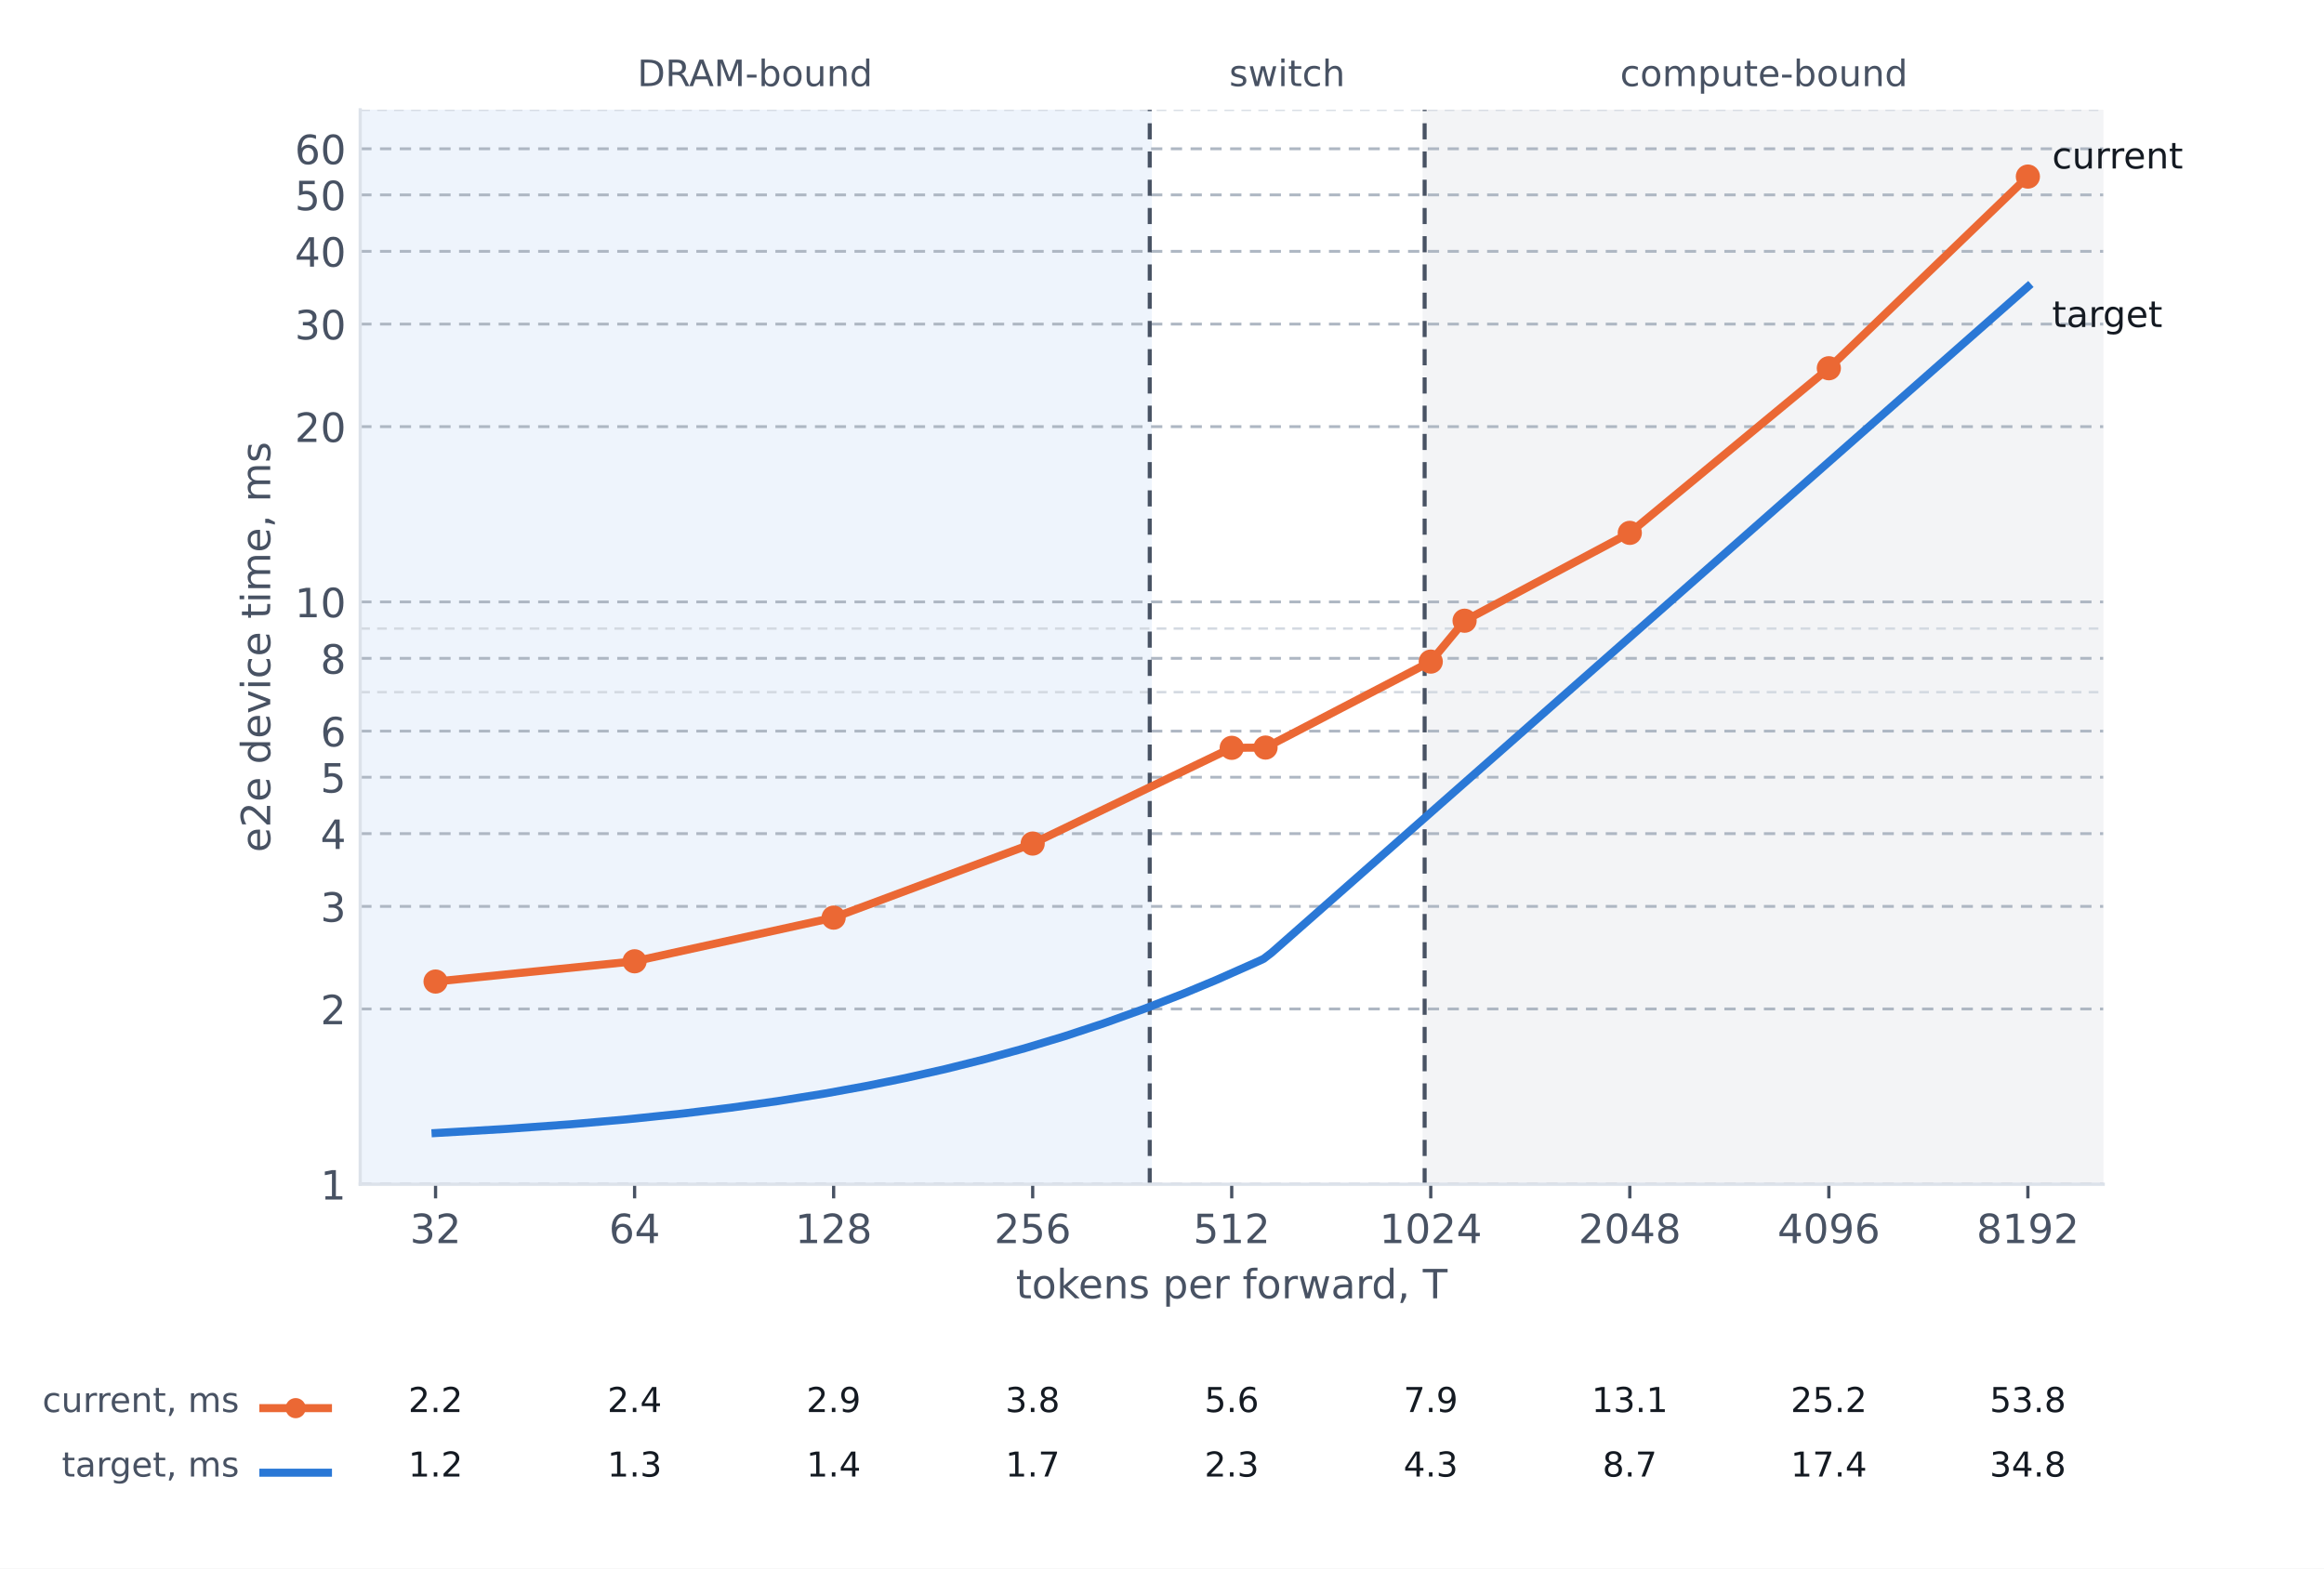
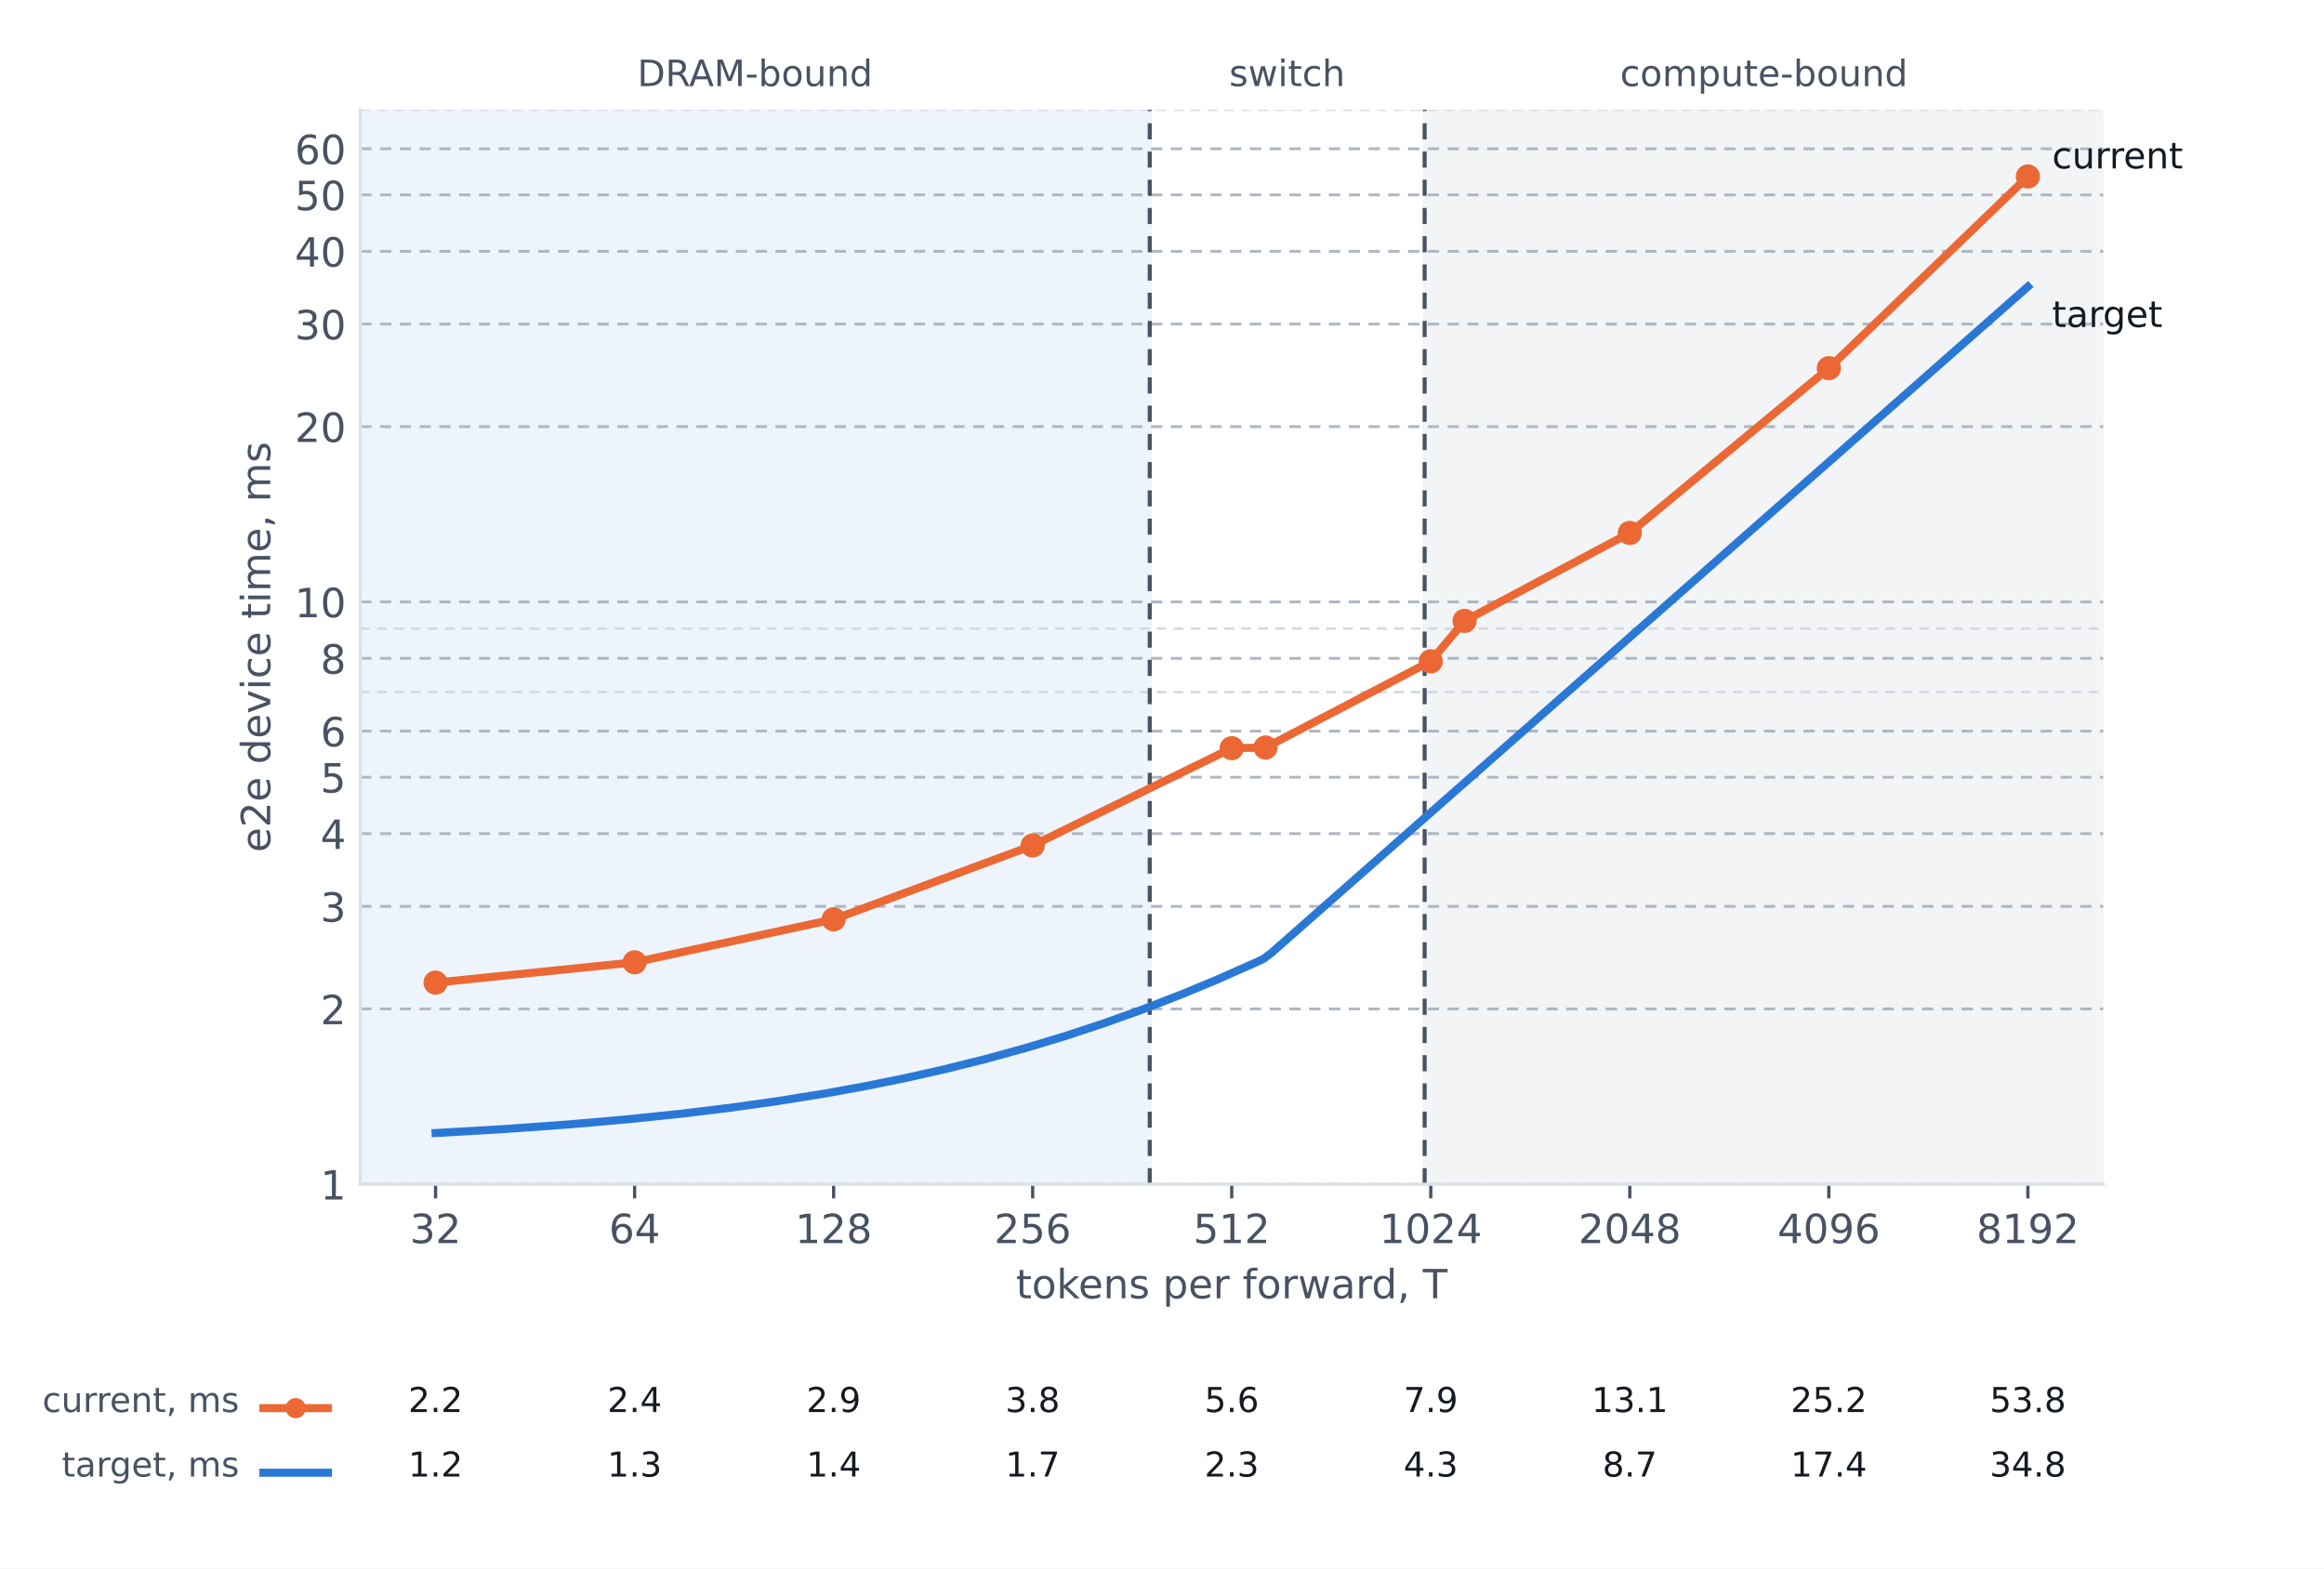
<svg xmlns="http://www.w3.org/2000/svg" xmlns:xlink="http://www.w3.org/1999/xlink" width="576pt" height="388.8pt" viewBox="0 0 576 388.8" version="1.1">
  <defs>
    <style type="text/css">*{stroke-linejoin: round; stroke-linecap: butt}</style>
  </defs>
  <g id="figure_1">
    <g id="patch_1">
      <path d="M 0 388.8 L 576 388.8 L 576 0 L 0 0 z " style="fill: #ffffff" />
    </g>
    <g id="axes_1">
      <g id="patch_2">
        <path d="M 89.28 293.544 L 521.28 293.544 L 521.28 27.216 L 89.28 27.216 z " style="fill: #ffffff" />
      </g>
      <g id="patch_3">
-         <path d="M 89.28 293.544 L 284.959 293.544 L 284.959 27.216 L 89.28 27.216 z " clip-path="url(#pba97438824)" style="fill: #eef4fc; stroke: #eef4fc; stroke-linejoin: miter" />
+         <path d="M 89.28 293.544 L 284.959 293.544 L 284.959 27.216 L 89.28 27.216 z " clip-path="url(#p28c37e87c1)" style="fill: #eef4fc; stroke: #eef4fc; stroke-linejoin: miter" />
      </g>
      <g id="patch_4">
-         <path d="M 353.096 293.544 L 521.28 293.544 L 521.28 27.216 L 353.096 27.216 z " clip-path="url(#pba97438824)" style="fill: #f3f4f6; stroke: #f3f4f6; stroke-linejoin: miter" />
+         <path d="M 353.096 293.544 L 521.28 293.544 L 521.28 27.216 L 353.096 27.216 z " clip-path="url(#p28c37e87c1)" style="fill: #f3f4f6; stroke: #f3f4f6; stroke-linejoin: miter" />
      </g>
      <g id="line2d_1">
-         <path d="M 89.28 293.544 L 521.28 293.544 " clip-path="url(#pba97438824)" style="fill: none; stroke-dasharray: 2.8,2.1; stroke-dashoffset: 0; stroke: #aeb7c3; stroke-width: 0.7" />
+         <path d="M 89.28 293.544 L 521.28 293.544 " clip-path="url(#p28c37e87c1)" style="fill: none; stroke-dasharray: 2.8,2.1; stroke-dashoffset: 0; stroke: #aeb7c3; stroke-width: 0.7" />
      </g>
      <g id="line2d_2">
-         <path d="M 89.28 250.092 L 521.28 250.092 " clip-path="url(#pba97438824)" style="fill: none; stroke-dasharray: 2.8,2.1; stroke-dashoffset: 0; stroke: #aeb7c3; stroke-width: 0.7" />
+         <path d="M 89.28 250.092 L 521.28 250.092 " clip-path="url(#p28c37e87c1)" style="fill: none; stroke-dasharray: 2.8,2.1; stroke-dashoffset: 0; stroke: #aeb7c3; stroke-width: 0.7" />
      </g>
      <g id="line2d_3">
-         <path d="M 89.28 224.675 L 521.28 224.675 " clip-path="url(#pba97438824)" style="fill: none; stroke-dasharray: 2.8,2.1; stroke-dashoffset: 0; stroke: #aeb7c3; stroke-width: 0.7" />
+         <path d="M 89.28 224.675 L 521.28 224.675 " clip-path="url(#p28c37e87c1)" style="fill: none; stroke-dasharray: 2.8,2.1; stroke-dashoffset: 0; stroke: #aeb7c3; stroke-width: 0.7" />
      </g>
      <g id="line2d_4">
-         <path d="M 89.28 206.641 L 521.28 206.641 " clip-path="url(#pba97438824)" style="fill: none; stroke-dasharray: 2.8,2.1; stroke-dashoffset: 0; stroke: #aeb7c3; stroke-width: 0.7" />
+         <path d="M 89.28 206.641 L 521.28 206.641 " clip-path="url(#p28c37e87c1)" style="fill: none; stroke-dasharray: 2.8,2.1; stroke-dashoffset: 0; stroke: #aeb7c3; stroke-width: 0.7" />
      </g>
      <g id="line2d_5">
-         <path d="M 89.28 192.652 L 521.28 192.652 " clip-path="url(#pba97438824)" style="fill: none; stroke-dasharray: 2.8,2.1; stroke-dashoffset: 0; stroke: #aeb7c3; stroke-width: 0.7" />
+         <path d="M 89.28 192.652 L 521.28 192.652 " clip-path="url(#p28c37e87c1)" style="fill: none; stroke-dasharray: 2.8,2.1; stroke-dashoffset: 0; stroke: #aeb7c3; stroke-width: 0.7" />
      </g>
      <g id="line2d_6">
-         <path d="M 89.28 181.223 L 521.28 181.223 " clip-path="url(#pba97438824)" style="fill: none; stroke-dasharray: 2.8,2.1; stroke-dashoffset: 0; stroke: #aeb7c3; stroke-width: 0.7" />
+         <path d="M 89.28 181.223 L 521.28 181.223 " clip-path="url(#p28c37e87c1)" style="fill: none; stroke-dasharray: 2.8,2.1; stroke-dashoffset: 0; stroke: #aeb7c3; stroke-width: 0.7" />
      </g>
      <g id="line2d_7">
-         <path d="M 89.28 171.56 L 521.28 171.56 " clip-path="url(#pba97438824)" style="fill: none; stroke-dasharray: 2.4,1.8; stroke-dashoffset: 0; stroke: #d3d9e1; stroke-width: 0.6" />
+         <path d="M 89.28 171.56 L 521.28 171.56 " clip-path="url(#p28c37e87c1)" style="fill: none; stroke-dasharray: 2.4,1.8; stroke-dashoffset: 0; stroke: #d3d9e1; stroke-width: 0.6" />
      </g>
      <g id="line2d_8">
-         <path d="M 89.28 163.189 L 521.28 163.189 " clip-path="url(#pba97438824)" style="fill: none; stroke-dasharray: 2.8,2.1; stroke-dashoffset: 0; stroke: #aeb7c3; stroke-width: 0.7" />
+         <path d="M 89.28 163.189 L 521.28 163.189 " clip-path="url(#p28c37e87c1)" style="fill: none; stroke-dasharray: 2.8,2.1; stroke-dashoffset: 0; stroke: #aeb7c3; stroke-width: 0.7" />
      </g>
      <g id="line2d_9">
-         <path d="M 89.28 155.805 L 521.28 155.805 " clip-path="url(#pba97438824)" style="fill: none; stroke-dasharray: 2.4,1.8; stroke-dashoffset: 0; stroke: #d3d9e1; stroke-width: 0.6" />
+         <path d="M 89.28 155.805 L 521.28 155.805 " clip-path="url(#p28c37e87c1)" style="fill: none; stroke-dasharray: 2.4,1.8; stroke-dashoffset: 0; stroke: #d3d9e1; stroke-width: 0.6" />
      </g>
      <g id="line2d_10">
-         <path d="M 89.28 149.2 L 521.28 149.2 " clip-path="url(#pba97438824)" style="fill: none; stroke-dasharray: 2.8,2.1; stroke-dashoffset: 0; stroke: #aeb7c3; stroke-width: 0.7" />
+         <path d="M 89.28 149.2 L 521.28 149.2 " clip-path="url(#p28c37e87c1)" style="fill: none; stroke-dasharray: 2.8,2.1; stroke-dashoffset: 0; stroke: #aeb7c3; stroke-width: 0.7" />
      </g>
      <g id="line2d_11">
-         <path d="M 89.28 105.749 L 521.28 105.749 " clip-path="url(#pba97438824)" style="fill: none; stroke-dasharray: 2.8,2.1; stroke-dashoffset: 0; stroke: #aeb7c3; stroke-width: 0.7" />
+         <path d="M 89.28 105.749 L 521.28 105.749 " clip-path="url(#p28c37e87c1)" style="fill: none; stroke-dasharray: 2.8,2.1; stroke-dashoffset: 0; stroke: #aeb7c3; stroke-width: 0.7" />
      </g>
      <g id="line2d_12">
-         <path d="M 89.28 80.331 L 521.28 80.331 " clip-path="url(#pba97438824)" style="fill: none; stroke-dasharray: 2.8,2.1; stroke-dashoffset: 0; stroke: #aeb7c3; stroke-width: 0.7" />
+         <path d="M 89.28 80.331 L 521.28 80.331 " clip-path="url(#p28c37e87c1)" style="fill: none; stroke-dasharray: 2.8,2.1; stroke-dashoffset: 0; stroke: #aeb7c3; stroke-width: 0.7" />
      </g>
      <g id="line2d_13">
-         <path d="M 89.28 62.297 L 521.28 62.297 " clip-path="url(#pba97438824)" style="fill: none; stroke-dasharray: 2.8,2.1; stroke-dashoffset: 0; stroke: #aeb7c3; stroke-width: 0.7" />
+         <path d="M 89.28 62.297 L 521.28 62.297 " clip-path="url(#p28c37e87c1)" style="fill: none; stroke-dasharray: 2.8,2.1; stroke-dashoffset: 0; stroke: #aeb7c3; stroke-width: 0.7" />
      </g>
      <g id="line2d_14">
-         <path d="M 89.28 48.309 L 521.28 48.309 " clip-path="url(#pba97438824)" style="fill: none; stroke-dasharray: 2.8,2.1; stroke-dashoffset: 0; stroke: #aeb7c3; stroke-width: 0.7" />
+         <path d="M 89.28 48.309 L 521.28 48.309 " clip-path="url(#p28c37e87c1)" style="fill: none; stroke-dasharray: 2.8,2.1; stroke-dashoffset: 0; stroke: #aeb7c3; stroke-width: 0.7" />
      </g>
      <g id="line2d_15">
-         <path d="M 89.28 36.879 L 521.28 36.879 " clip-path="url(#pba97438824)" style="fill: none; stroke-dasharray: 2.8,2.1; stroke-dashoffset: 0; stroke: #aeb7c3; stroke-width: 0.7" />
+         <path d="M 89.28 36.879 L 521.28 36.879 " clip-path="url(#p28c37e87c1)" style="fill: none; stroke-dasharray: 2.8,2.1; stroke-dashoffset: 0; stroke: #aeb7c3; stroke-width: 0.7" />
      </g>
      <g id="line2d_16">
-         <path d="M 89.28 27.216 L 521.28 27.216 " clip-path="url(#pba97438824)" style="fill: none; stroke-dasharray: 2.4,1.8; stroke-dashoffset: 0; stroke: #d3d9e1; stroke-width: 0.6" />
+         <path d="M 89.28 27.216 L 521.28 27.216 " clip-path="url(#p28c37e87c1)" style="fill: none; stroke-dasharray: 2.4,1.8; stroke-dashoffset: 0; stroke: #d3d9e1; stroke-width: 0.6" />
      </g>
      <g id="matplotlib.axis_1">
        <g id="xtick_1">
          <g id="line2d_17">
            <defs>
-               <path id="mcdb47a9d1d" d="M 0 0 L 0 3.5 " style="stroke: #485263; stroke-width: 0.8" />
+               <path id="m33f0d14e50" d="M 0 0 L 0 3.5 " style="stroke: #485263; stroke-width: 0.8" />
            </defs>
            <g>
-               <use xlink:href="#mcdb47a9d1d" x="107.953" y="293.544" style="fill: #485263; stroke: #485263; stroke-width: 0.8" />
+               <use xlink:href="#m33f0d14e50" x="107.953" y="293.544" style="fill: #485263; stroke: #485263; stroke-width: 0.8" />
            </g>
          </g>
          <g id="text_1">
            <text style="font-size: 10px; font-family: 'DejaVu Sans'; text-anchor: middle; fill: #485263" x="107.953" y="308.142" transform="rotate(-0 107.9527 308.1424)">32</text>
          </g>
        </g>
        <g id="xtick_2">
          <g id="line2d_18">
            <g>
-               <use xlink:href="#mcdb47a9d1d" x="157.285" y="293.544" style="fill: #485263; stroke: #485263; stroke-width: 0.8" />
+               <use xlink:href="#m33f0d14e50" x="157.285" y="293.544" style="fill: #485263; stroke: #485263; stroke-width: 0.8" />
            </g>
          </g>
          <g id="text_2">
            <text style="font-size: 10px; font-family: 'DejaVu Sans'; text-anchor: middle; fill: #485263" x="157.285" y="308.142" transform="rotate(-0 157.2845 308.1424)">64</text>
          </g>
        </g>
        <g id="xtick_3">
          <g id="line2d_19">
            <g>
-               <use xlink:href="#mcdb47a9d1d" x="206.616" y="293.544" style="fill: #485263; stroke: #485263; stroke-width: 0.8" />
+               <use xlink:href="#m33f0d14e50" x="206.616" y="293.544" style="fill: #485263; stroke: #485263; stroke-width: 0.8" />
            </g>
          </g>
          <g id="text_3">
            <text style="font-size: 10px; font-family: 'DejaVu Sans'; text-anchor: middle; fill: #485263" x="206.616" y="308.142" transform="rotate(-0 206.6163 308.1424)">128</text>
          </g>
        </g>
        <g id="xtick_4">
          <g id="line2d_20">
            <g>
-               <use xlink:href="#mcdb47a9d1d" x="255.948" y="293.544" style="fill: #485263; stroke: #485263; stroke-width: 0.8" />
+               <use xlink:href="#m33f0d14e50" x="255.948" y="293.544" style="fill: #485263; stroke: #485263; stroke-width: 0.8" />
            </g>
          </g>
          <g id="text_4">
            <text style="font-size: 10px; font-family: 'DejaVu Sans'; text-anchor: middle; fill: #485263" x="255.948" y="308.142" transform="rotate(-0 255.9482 308.1424)">256</text>
          </g>
        </g>
        <g id="xtick_5">
          <g id="line2d_21">
            <g>
-               <use xlink:href="#mcdb47a9d1d" x="305.28" y="293.544" style="fill: #485263; stroke: #485263; stroke-width: 0.8" />
+               <use xlink:href="#m33f0d14e50" x="305.28" y="293.544" style="fill: #485263; stroke: #485263; stroke-width: 0.8" />
            </g>
          </g>
          <g id="text_5">
            <text style="font-size: 10px; font-family: 'DejaVu Sans'; text-anchor: middle; fill: #485263" x="305.28" y="308.142" transform="rotate(-0 305.28 308.1424)">512</text>
          </g>
        </g>
        <g id="xtick_6">
          <g id="line2d_22">
            <g>
-               <use xlink:href="#mcdb47a9d1d" x="354.612" y="293.544" style="fill: #485263; stroke: #485263; stroke-width: 0.8" />
+               <use xlink:href="#m33f0d14e50" x="354.612" y="293.544" style="fill: #485263; stroke: #485263; stroke-width: 0.8" />
            </g>
          </g>
          <g id="text_6">
            <text style="font-size: 10px; font-family: 'DejaVu Sans'; text-anchor: middle; fill: #485263" x="354.612" y="308.142" transform="rotate(-0 354.6118 308.1424)">1024</text>
          </g>
        </g>
        <g id="xtick_7">
          <g id="line2d_23">
            <g>
-               <use xlink:href="#mcdb47a9d1d" x="403.944" y="293.544" style="fill: #485263; stroke: #485263; stroke-width: 0.8" />
+               <use xlink:href="#m33f0d14e50" x="403.944" y="293.544" style="fill: #485263; stroke: #485263; stroke-width: 0.8" />
            </g>
          </g>
          <g id="text_7">
            <text style="font-size: 10px; font-family: 'DejaVu Sans'; text-anchor: middle; fill: #485263" x="403.944" y="308.142" transform="rotate(-0 403.9437 308.1424)">2048</text>
          </g>
        </g>
        <g id="xtick_8">
          <g id="line2d_24">
            <g>
-               <use xlink:href="#mcdb47a9d1d" x="453.275" y="293.544" style="fill: #485263; stroke: #485263; stroke-width: 0.8" />
+               <use xlink:href="#m33f0d14e50" x="453.275" y="293.544" style="fill: #485263; stroke: #485263; stroke-width: 0.8" />
            </g>
          </g>
          <g id="text_8">
            <text style="font-size: 10px; font-family: 'DejaVu Sans'; text-anchor: middle; fill: #485263" x="453.275" y="308.142" transform="rotate(-0 453.2755 308.1424)">4096</text>
          </g>
        </g>
        <g id="xtick_9">
          <g id="line2d_25">
            <g>
-               <use xlink:href="#mcdb47a9d1d" x="502.607" y="293.544" style="fill: #485263; stroke: #485263; stroke-width: 0.8" />
+               <use xlink:href="#m33f0d14e50" x="502.607" y="293.544" style="fill: #485263; stroke: #485263; stroke-width: 0.8" />
            </g>
          </g>
          <g id="text_9">
            <text style="font-size: 10px; font-family: 'DejaVu Sans'; text-anchor: middle; fill: #485263" x="502.607" y="308.142" transform="rotate(-0 502.6073 308.1424)">8192</text>
          </g>
        </g>
        <g id="text_10">
          <text style="font-size: 10px; font-family: 'DejaVu Sans'; text-anchor: middle; fill: #485263" x="305.28" y="321.821" transform="rotate(-0 305.28 321.8206)">tokens per forward, T</text>
        </g>
      </g>
      <g id="matplotlib.axis_2">
        <g id="ytick_1">
          <g id="line2d_26" />
          <g id="text_11">
            <text style="font-size: 10px; font-family: 'DejaVu Sans'; text-anchor: end; fill: #485263" x="85.78" y="297.343" transform="rotate(-0 85.78 297.3432)">1</text>
          </g>
        </g>
        <g id="ytick_2">
          <g id="line2d_27" />
          <g id="text_12">
            <text style="font-size: 10px; font-family: 'DejaVu Sans'; text-anchor: end; fill: #485263" x="85.78" y="253.891" transform="rotate(-0 85.78 253.8915)">2</text>
          </g>
        </g>
        <g id="ytick_3">
          <g id="line2d_28" />
          <g id="text_13">
            <text style="font-size: 10px; font-family: 'DejaVu Sans'; text-anchor: end; fill: #485263" x="85.78" y="228.474" transform="rotate(-0 85.78 228.4738)">3</text>
          </g>
        </g>
        <g id="ytick_4">
          <g id="line2d_29" />
          <g id="text_14">
            <text style="font-size: 10px; font-family: 'DejaVu Sans'; text-anchor: end; fill: #485263" x="85.78" y="210.44" transform="rotate(-0 85.78 210.4397)">4</text>
          </g>
        </g>
        <g id="ytick_5">
          <g id="line2d_30" />
          <g id="text_15">
            <text style="font-size: 10px; font-family: 'DejaVu Sans'; text-anchor: end; fill: #485263" x="85.78" y="196.451" transform="rotate(-0 85.78 196.4514)">5</text>
          </g>
        </g>
        <g id="ytick_6">
          <g id="line2d_31" />
          <g id="text_16">
            <text style="font-size: 10px; font-family: 'DejaVu Sans'; text-anchor: end; fill: #485263" x="85.78" y="185.022" transform="rotate(-0 85.78 185.0221)">6</text>
          </g>
        </g>
        <g id="ytick_7">
          <g id="line2d_32" />
          <g id="text_17">
            <text style="font-size: 10px; font-family: 'DejaVu Sans'; text-anchor: end; fill: #485263" x="85.78" y="166.988" transform="rotate(-0 85.78 166.988)">8</text>
          </g>
        </g>
        <g id="ytick_8">
          <g id="line2d_33" />
          <g id="text_18">
            <text style="font-size: 10px; font-family: 'DejaVu Sans'; text-anchor: end; fill: #485263" x="85.78" y="153" transform="rotate(-0 85.78 152.9997)">10</text>
          </g>
        </g>
        <g id="ytick_9">
          <g id="line2d_34" />
          <g id="text_19">
            <text style="font-size: 10px; font-family: 'DejaVu Sans'; text-anchor: end; fill: #485263" x="85.78" y="109.548" transform="rotate(-0 85.78 109.5479)">20</text>
          </g>
        </g>
        <g id="ytick_10">
          <g id="line2d_35" />
          <g id="text_20">
            <text style="font-size: 10px; font-family: 'DejaVu Sans'; text-anchor: end; fill: #485263" x="85.78" y="84.13" transform="rotate(-0 85.78 84.13029)">30</text>
          </g>
        </g>
        <g id="ytick_11">
          <g id="line2d_36" />
          <g id="text_21">
            <text style="font-size: 10px; font-family: 'DejaVu Sans'; text-anchor: end; fill: #485263" x="85.78" y="66.096" transform="rotate(-0 85.78 66.09619)">40</text>
          </g>
        </g>
        <g id="ytick_12">
          <g id="line2d_37" />
          <g id="text_22">
            <text style="font-size: 10px; font-family: 'DejaVu Sans'; text-anchor: end; fill: #485263" x="85.78" y="52.108" transform="rotate(-0 85.78 52.10786)">50</text>
          </g>
        </g>
        <g id="ytick_13">
          <g id="line2d_38" />
          <g id="text_23">
            <text style="font-size: 10px; font-family: 'DejaVu Sans'; text-anchor: end; fill: #485263" x="85.78" y="40.679" transform="rotate(-0 85.78 40.67856)">60</text>
          </g>
        </g>
        <g id="text_24">
          <text style="font-size: 10px; font-family: 'DejaVu Sans'; text-anchor: middle; fill: #485263" x="66.975" y="160.38" transform="rotate(-90 66.97531 160.38)">e2e device time, ms</text>
        </g>
      </g>
      <g id="line2d_39">
-         <path d="M 284.959 293.544 L 284.959 27.216 " clip-path="url(#pba97438824)" style="fill: none; stroke-dasharray: 4,3; stroke-dashoffset: 0; stroke: #485263" />
+         <path d="M 284.959 293.544 L 284.959 27.216 " clip-path="url(#p28c37e87c1)" style="fill: none; stroke-dasharray: 4,3; stroke-dashoffset: 0; stroke: #485263" />
      </g>
      <g id="line2d_40">
-         <path d="M 353.096 293.544 L 353.096 27.216 " clip-path="url(#pba97438824)" style="fill: none; stroke-dasharray: 4,3; stroke-dashoffset: 0; stroke: #485263" />
+         <path d="M 353.096 293.544 L 353.096 27.216 " clip-path="url(#p28c37e87c1)" style="fill: none; stroke-dasharray: 4,3; stroke-dashoffset: 0; stroke: #485263" />
      </g>
      <g id="line2d_41">
        <path d="M 65.28 349.044 L 81.28 349.044 " style="fill: none; stroke: #eb6834; stroke-width: 2; stroke-linecap: square" />
      </g>
      <g id="line2d_42">
        <path d="M 73.28 349.044 " style="fill: none; stroke: #eb6834; stroke-width: 1.5; stroke-linecap: square" />
        <defs>
-           <path id="me999da9d51" d="M 0 2 C 0.53 2 1.039 1.789 1.414 1.414 C 1.789 1.039 2 0.53 2 0 C 2 -0.53 1.789 -1.039 1.414 -1.414 C 1.039 -1.789 0.53 -2 0 -2 C -0.53 -2 -1.039 -1.789 -1.414 -1.414 C -1.789 -1.039 -2 -0.53 -2 0 C -2 0.53 -1.789 1.039 -1.414 1.414 C -1.039 1.789 -0.53 2 0 2 z " style="stroke: #eb6834" />
+           <path id="m0b0cce16f0" d="M 0 2 C 0.53 2 1.039 1.789 1.414 1.414 C 1.789 1.039 2 0.53 2 0 C 2 -0.53 1.789 -1.039 1.414 -1.414 C 1.039 -1.789 0.53 -2 0 -2 C -0.53 -2 -1.039 -1.789 -1.414 -1.414 C -1.789 -1.039 -2 -0.53 -2 0 C -2 0.53 -1.789 1.039 -1.414 1.414 C -1.039 1.789 -0.53 2 0 2 z " style="stroke: #eb6834" />
        </defs>
        <g>
-           <use xlink:href="#me999da9d51" x="73.28" y="349.044" style="fill: #eb6834; stroke: #eb6834" />
+           <use xlink:href="#m0b0cce16f0" x="73.28" y="349.044" style="fill: #eb6834; stroke: #eb6834" />
        </g>
      </g>
      <g id="line2d_43">
        <path d="M 65.28 365.044 L 81.28 365.044 " style="fill: none; stroke: #2a78d6; stroke-width: 2; stroke-linecap: square" />
      </g>
      <g id="patch_5">
        <path d="M 89.28 293.544 L 89.28 27.216 " style="fill: none; stroke: #dce2ea; stroke-width: 0.8; stroke-linejoin: miter; stroke-linecap: square" />
      </g>
      <g id="patch_6">
        <path d="M 89.28 293.544 L 521.28 293.544 " style="fill: none; stroke: #dce2ea; stroke-width: 0.8; stroke-linejoin: miter; stroke-linecap: square" />
      </g>
      <g id="text_25">
        <text style="font-size: 9px; font-family: 'DejaVu Sans'; text-anchor: middle; fill: #485263" x="187.119" y="21.344" transform="rotate(-0 187.1195 21.34428)">DRAM-bound</text>
      </g>
      <g id="text_26">
        <text style="font-size: 9px; font-family: 'DejaVu Sans'; text-anchor: middle; fill: #485263" x="319.027" y="21.344" transform="rotate(-0 319.0274 21.34428)">switch</text>
      </g>
      <g id="text_27">
        <text style="font-size: 9px; font-family: 'DejaVu Sans'; text-anchor: middle; fill: #485263" x="437.188" y="21.344" transform="rotate(-0 437.1879 21.34428)">compute-bound</text>
      </g>
      <g id="line2d_44">
-         <path d="M 107.953 280.853 L 125.712 279.818 L 141.498 278.674 L 155.311 277.466 L 169.124 276.029 L 180.964 274.588 L 192.803 272.928 L 204.643 271.023 L 214.509 269.228 L 224.376 267.227 L 234.242 265.006 L 244.109 262.547 L 253.975 259.837 L 263.841 256.862 L 273.708 253.61 L 283.574 250.072 L 293.44 246.24 L 301.333 242.959 L 311.2 238.587 L 313.173 237.677 L 315.146 236.17 L 502.607 71.053 L 502.607 71.053 " clip-path="url(#pba97438824)" style="fill: none; stroke: #2a78d6; stroke-width: 2; stroke-linecap: square" />
+         <path d="M 107.953 280.853 L 125.712 279.818 L 141.498 278.674 L 155.311 277.466 L 169.124 276.029 L 180.964 274.588 L 192.803 272.928 L 204.643 271.023 L 214.509 269.228 L 224.376 267.227 L 234.242 265.006 L 244.109 262.547 L 253.975 259.837 L 263.841 256.862 L 273.708 253.61 L 283.574 250.072 L 293.44 246.24 L 301.333 242.959 L 311.2 238.587 L 313.173 237.677 L 315.146 236.17 L 502.607 71.053 L 502.607 71.053 " clip-path="url(#p28c37e87c1)" style="fill: none; stroke: #2a78d6; stroke-width: 2; stroke-linecap: square" />
      </g>
      <g id="text_28">
-         <text style="font-size: 9px; font-family: 'DejaVu Sans'; text-anchor: start; fill: #141a22" x="508.607" y="41.77" transform="rotate(-0 508.6073 41.77047)">current</text>
+         <text style="font-size: 9px; font-family: 'DejaVu Sans'; text-anchor: start; fill: #141a22" x="508.607" y="41.746" transform="rotate(-0 508.6073 41.74596)">current</text>
      </g>
      <g id="text_29">
-         <text style="font-size: 9px; font-family: 'DejaVu Sans'; text-anchor: start; fill: #141a22" x="508.607" y="81.053" transform="rotate(-0 508.6073 81.05335)">target</text>
+         <text style="font-size: 9px; font-family: 'DejaVu Sans'; text-anchor: start; fill: #141a22" x="508.607" y="81.053" transform="rotate(-0 508.6073 81.05337)">target</text>
      </g>
      <g id="text_30">
        <text style="font-size: 8.5px; font-family: 'DejaVu Sans'; text-anchor: middle; fill: #141a22" x="107.953" y="350.003" transform="rotate(-0 107.9527 350.0027)">2.2</text>
      </g>
      <g id="text_31">
        <text style="font-size: 8.5px; font-family: 'DejaVu Sans'; text-anchor: middle; fill: #141a22" x="157.285" y="350.003" transform="rotate(-0 157.2845 350.0027)">2.4</text>
      </g>
      <g id="text_32">
        <text style="font-size: 8.5px; font-family: 'DejaVu Sans'; text-anchor: middle; fill: #141a22" x="206.616" y="350.003" transform="rotate(-0 206.6163 350.0027)">2.9</text>
      </g>
      <g id="text_33">
        <text style="font-size: 8.5px; font-family: 'DejaVu Sans'; text-anchor: middle; fill: #141a22" x="255.948" y="350.003" transform="rotate(-0 255.9482 350.0027)">3.8</text>
      </g>
      <g id="text_34">
        <text style="font-size: 8.5px; font-family: 'DejaVu Sans'; text-anchor: middle; fill: #141a22" x="305.28" y="350.003" transform="rotate(-0 305.28 350.0027)">5.6</text>
      </g>
      <g id="text_35">
        <text style="font-size: 8.5px; font-family: 'DejaVu Sans'; text-anchor: middle; fill: #141a22" x="354.612" y="350.003" transform="rotate(-0 354.6118 350.0027)">7.9</text>
      </g>
      <g id="text_36">
        <text style="font-size: 8.5px; font-family: 'DejaVu Sans'; text-anchor: middle; fill: #141a22" x="403.944" y="350.003" transform="rotate(-0 403.9437 350.0027)">13.1</text>
      </g>
      <g id="text_37">
        <text style="font-size: 8.5px; font-family: 'DejaVu Sans'; text-anchor: middle; fill: #141a22" x="453.275" y="350.003" transform="rotate(-0 453.2755 350.0027)">25.2</text>
      </g>
      <g id="text_38">
        <text style="font-size: 8.5px; font-family: 'DejaVu Sans'; text-anchor: middle; fill: #141a22" x="502.607" y="350.003" transform="rotate(-0 502.6073 350.0027)">53.8</text>
      </g>
      <g id="text_39">
        <text style="font-size: 8.5px; font-family: 'DejaVu Sans'; text-anchor: end; fill: #485263" x="59.28" y="350.003" transform="rotate(-0 59.28 350.0027)">current, ms</text>
      </g>
      <g id="text_40">
        <text style="font-size: 8.5px; font-family: 'DejaVu Sans'; text-anchor: middle; fill: #141a22" x="107.953" y="366.003" transform="rotate(-0 107.9527 366.0027)">1.2</text>
      </g>
      <g id="text_41">
        <text style="font-size: 8.5px; font-family: 'DejaVu Sans'; text-anchor: middle; fill: #141a22" x="157.285" y="366.003" transform="rotate(-0 157.2845 366.0027)">1.3</text>
      </g>
      <g id="text_42">
        <text style="font-size: 8.5px; font-family: 'DejaVu Sans'; text-anchor: middle; fill: #141a22" x="206.616" y="366.003" transform="rotate(-0 206.6163 366.0027)">1.4</text>
      </g>
      <g id="text_43">
        <text style="font-size: 8.5px; font-family: 'DejaVu Sans'; text-anchor: middle; fill: #141a22" x="255.948" y="366.003" transform="rotate(-0 255.9482 366.0027)">1.7</text>
      </g>
      <g id="text_44">
        <text style="font-size: 8.5px; font-family: 'DejaVu Sans'; text-anchor: middle; fill: #141a22" x="305.28" y="366.003" transform="rotate(-0 305.28 366.0027)">2.3</text>
      </g>
      <g id="text_45">
        <text style="font-size: 8.5px; font-family: 'DejaVu Sans'; text-anchor: middle; fill: #141a22" x="354.612" y="366.003" transform="rotate(-0 354.6118 366.0027)">4.3</text>
      </g>
      <g id="text_46">
        <text style="font-size: 8.5px; font-family: 'DejaVu Sans'; text-anchor: middle; fill: #141a22" x="403.944" y="366.003" transform="rotate(-0 403.9437 366.0027)">8.7</text>
      </g>
      <g id="text_47">
        <text style="font-size: 8.5px; font-family: 'DejaVu Sans'; text-anchor: middle; fill: #141a22" x="453.275" y="366.003" transform="rotate(-0 453.2755 366.0027)">17.4</text>
      </g>
      <g id="text_48">
        <text style="font-size: 8.5px; font-family: 'DejaVu Sans'; text-anchor: middle; fill: #141a22" x="502.607" y="366.003" transform="rotate(-0 502.6073 366.0027)">34.8</text>
      </g>
      <g id="text_49">
        <text style="font-size: 8.5px; font-family: 'DejaVu Sans'; text-anchor: end; fill: #485263" x="59.28" y="366.003" transform="rotate(-0 59.28 366.0027)">target, ms</text>
      </g>
      <g id="line2d_45">
-         <path d="M 107.953 243.301 L 157.285 238.281 L 206.616 227.456 L 255.948 209.097 L 305.28 185.368 L 313.663 185.303 L 354.612 163.995 L 362.995 153.861 L 403.944 132.084 L 453.275 91.278 L 502.607 43.77 " clip-path="url(#pba97438824)" style="fill: none; stroke: #eb6834; stroke-width: 2; stroke-linecap: square" />
+         <path d="M 107.953 243.57 L 157.285 238.537 L 206.616 227.876 L 255.948 209.573 L 305.28 185.458 L 313.663 185.294 L 354.612 163.917 L 362.995 153.897 L 403.944 132.1 L 453.275 91.257 L 502.607 43.746 " clip-path="url(#p28c37e87c1)" style="fill: none; stroke: #eb6834; stroke-width: 2; stroke-linecap: square" />
        <defs>
-           <path id="m85f0284f76" d="M 0 2.5 C 0.663 2.5 1.299 2.237 1.768 1.768 C 2.237 1.299 2.5 0.663 2.5 0 C 2.5 -0.663 2.237 -1.299 1.768 -1.768 C 1.299 -2.237 0.663 -2.5 0 -2.5 C -0.663 -2.5 -1.299 -2.237 -1.768 -1.768 C -2.237 -1.299 -2.5 -0.663 -2.5 0 C -2.5 0.663 -2.237 1.299 -1.768 1.768 C -1.299 2.237 -0.663 2.5 0 2.5 z " style="stroke: #eb6834" />
+           <path id="me73ef2697a" d="M 0 2.5 C 0.663 2.5 1.299 2.237 1.768 1.768 C 2.237 1.299 2.5 0.663 2.5 0 C 2.5 -0.663 2.237 -1.299 1.768 -1.768 C 1.299 -2.237 0.663 -2.5 0 -2.5 C -0.663 -2.5 -1.299 -2.237 -1.768 -1.768 C -2.237 -1.299 -2.5 -0.663 -2.5 0 C -2.5 0.663 -2.237 1.299 -1.768 1.768 C -1.299 2.237 -0.663 2.5 0 2.5 z " style="stroke: #eb6834" />
        </defs>
-         <g clip-path="url(#pba97438824)">
-           <use xlink:href="#m85f0284f76" x="107.953" y="243.301" style="fill: #eb6834; stroke: #eb6834" />
-           <use xlink:href="#m85f0284f76" x="157.285" y="238.281" style="fill: #eb6834; stroke: #eb6834" />
-           <use xlink:href="#m85f0284f76" x="206.616" y="227.456" style="fill: #eb6834; stroke: #eb6834" />
-           <use xlink:href="#m85f0284f76" x="255.948" y="209.097" style="fill: #eb6834; stroke: #eb6834" />
-           <use xlink:href="#m85f0284f76" x="305.28" y="185.368" style="fill: #eb6834; stroke: #eb6834" />
-           <use xlink:href="#m85f0284f76" x="313.663" y="185.303" style="fill: #eb6834; stroke: #eb6834" />
-           <use xlink:href="#m85f0284f76" x="354.612" y="163.995" style="fill: #eb6834; stroke: #eb6834" />
-           <use xlink:href="#m85f0284f76" x="362.995" y="153.861" style="fill: #eb6834; stroke: #eb6834" />
-           <use xlink:href="#m85f0284f76" x="403.944" y="132.084" style="fill: #eb6834; stroke: #eb6834" />
-           <use xlink:href="#m85f0284f76" x="453.275" y="91.278" style="fill: #eb6834; stroke: #eb6834" />
-           <use xlink:href="#m85f0284f76" x="502.607" y="43.77" style="fill: #eb6834; stroke: #eb6834" />
+         <g clip-path="url(#p28c37e87c1)">
+           <use xlink:href="#me73ef2697a" x="107.953" y="243.57" style="fill: #eb6834; stroke: #eb6834" />
+           <use xlink:href="#me73ef2697a" x="157.285" y="238.537" style="fill: #eb6834; stroke: #eb6834" />
+           <use xlink:href="#me73ef2697a" x="206.616" y="227.876" style="fill: #eb6834; stroke: #eb6834" />
+           <use xlink:href="#me73ef2697a" x="255.948" y="209.573" style="fill: #eb6834; stroke: #eb6834" />
+           <use xlink:href="#me73ef2697a" x="305.28" y="185.458" style="fill: #eb6834; stroke: #eb6834" />
+           <use xlink:href="#me73ef2697a" x="313.663" y="185.294" style="fill: #eb6834; stroke: #eb6834" />
+           <use xlink:href="#me73ef2697a" x="354.612" y="163.917" style="fill: #eb6834; stroke: #eb6834" />
+           <use xlink:href="#me73ef2697a" x="362.995" y="153.897" style="fill: #eb6834; stroke: #eb6834" />
+           <use xlink:href="#me73ef2697a" x="403.944" y="132.1" style="fill: #eb6834; stroke: #eb6834" />
+           <use xlink:href="#me73ef2697a" x="453.275" y="91.257" style="fill: #eb6834; stroke: #eb6834" />
+           <use xlink:href="#me73ef2697a" x="502.607" y="43.746" style="fill: #eb6834; stroke: #eb6834" />
        </g>
      </g>
    </g>
  </g>
  <defs>
-     <clipPath id="pba97438824">
+     <clipPath id="p28c37e87c1">
      <rect x="89.28" y="27.216" width="432" height="266.328" />
    </clipPath>
  </defs>
</svg>
